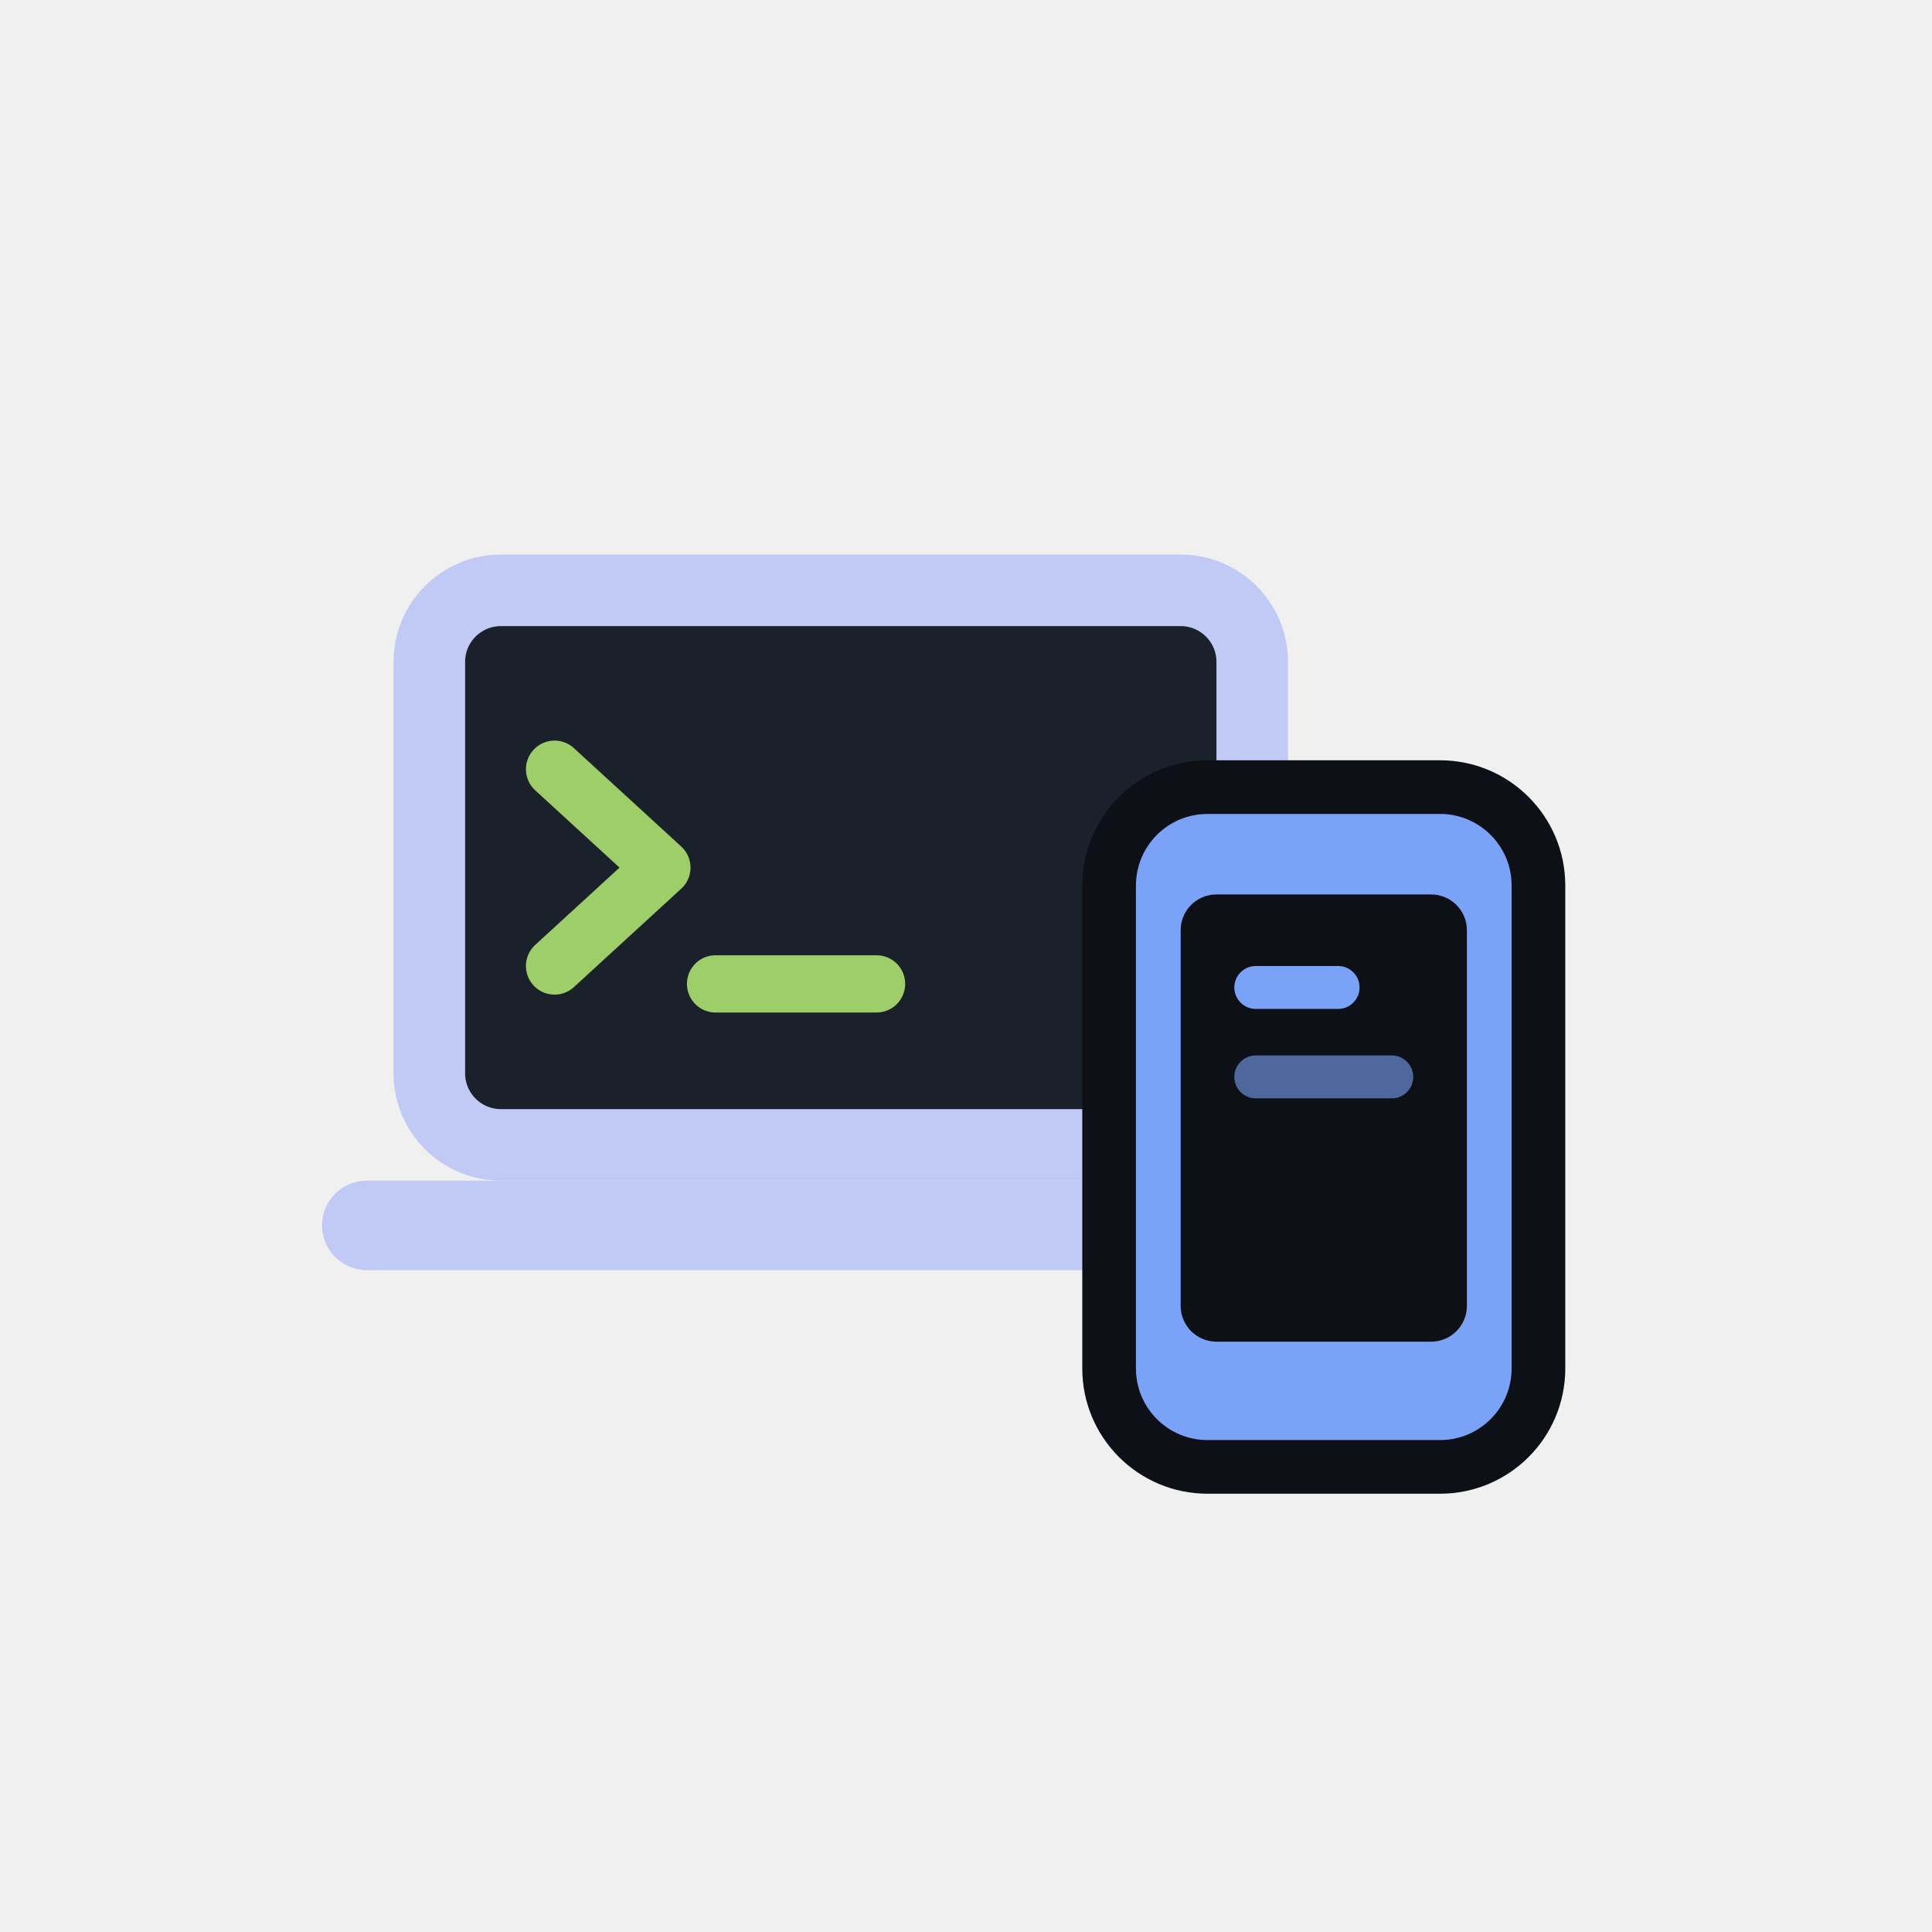
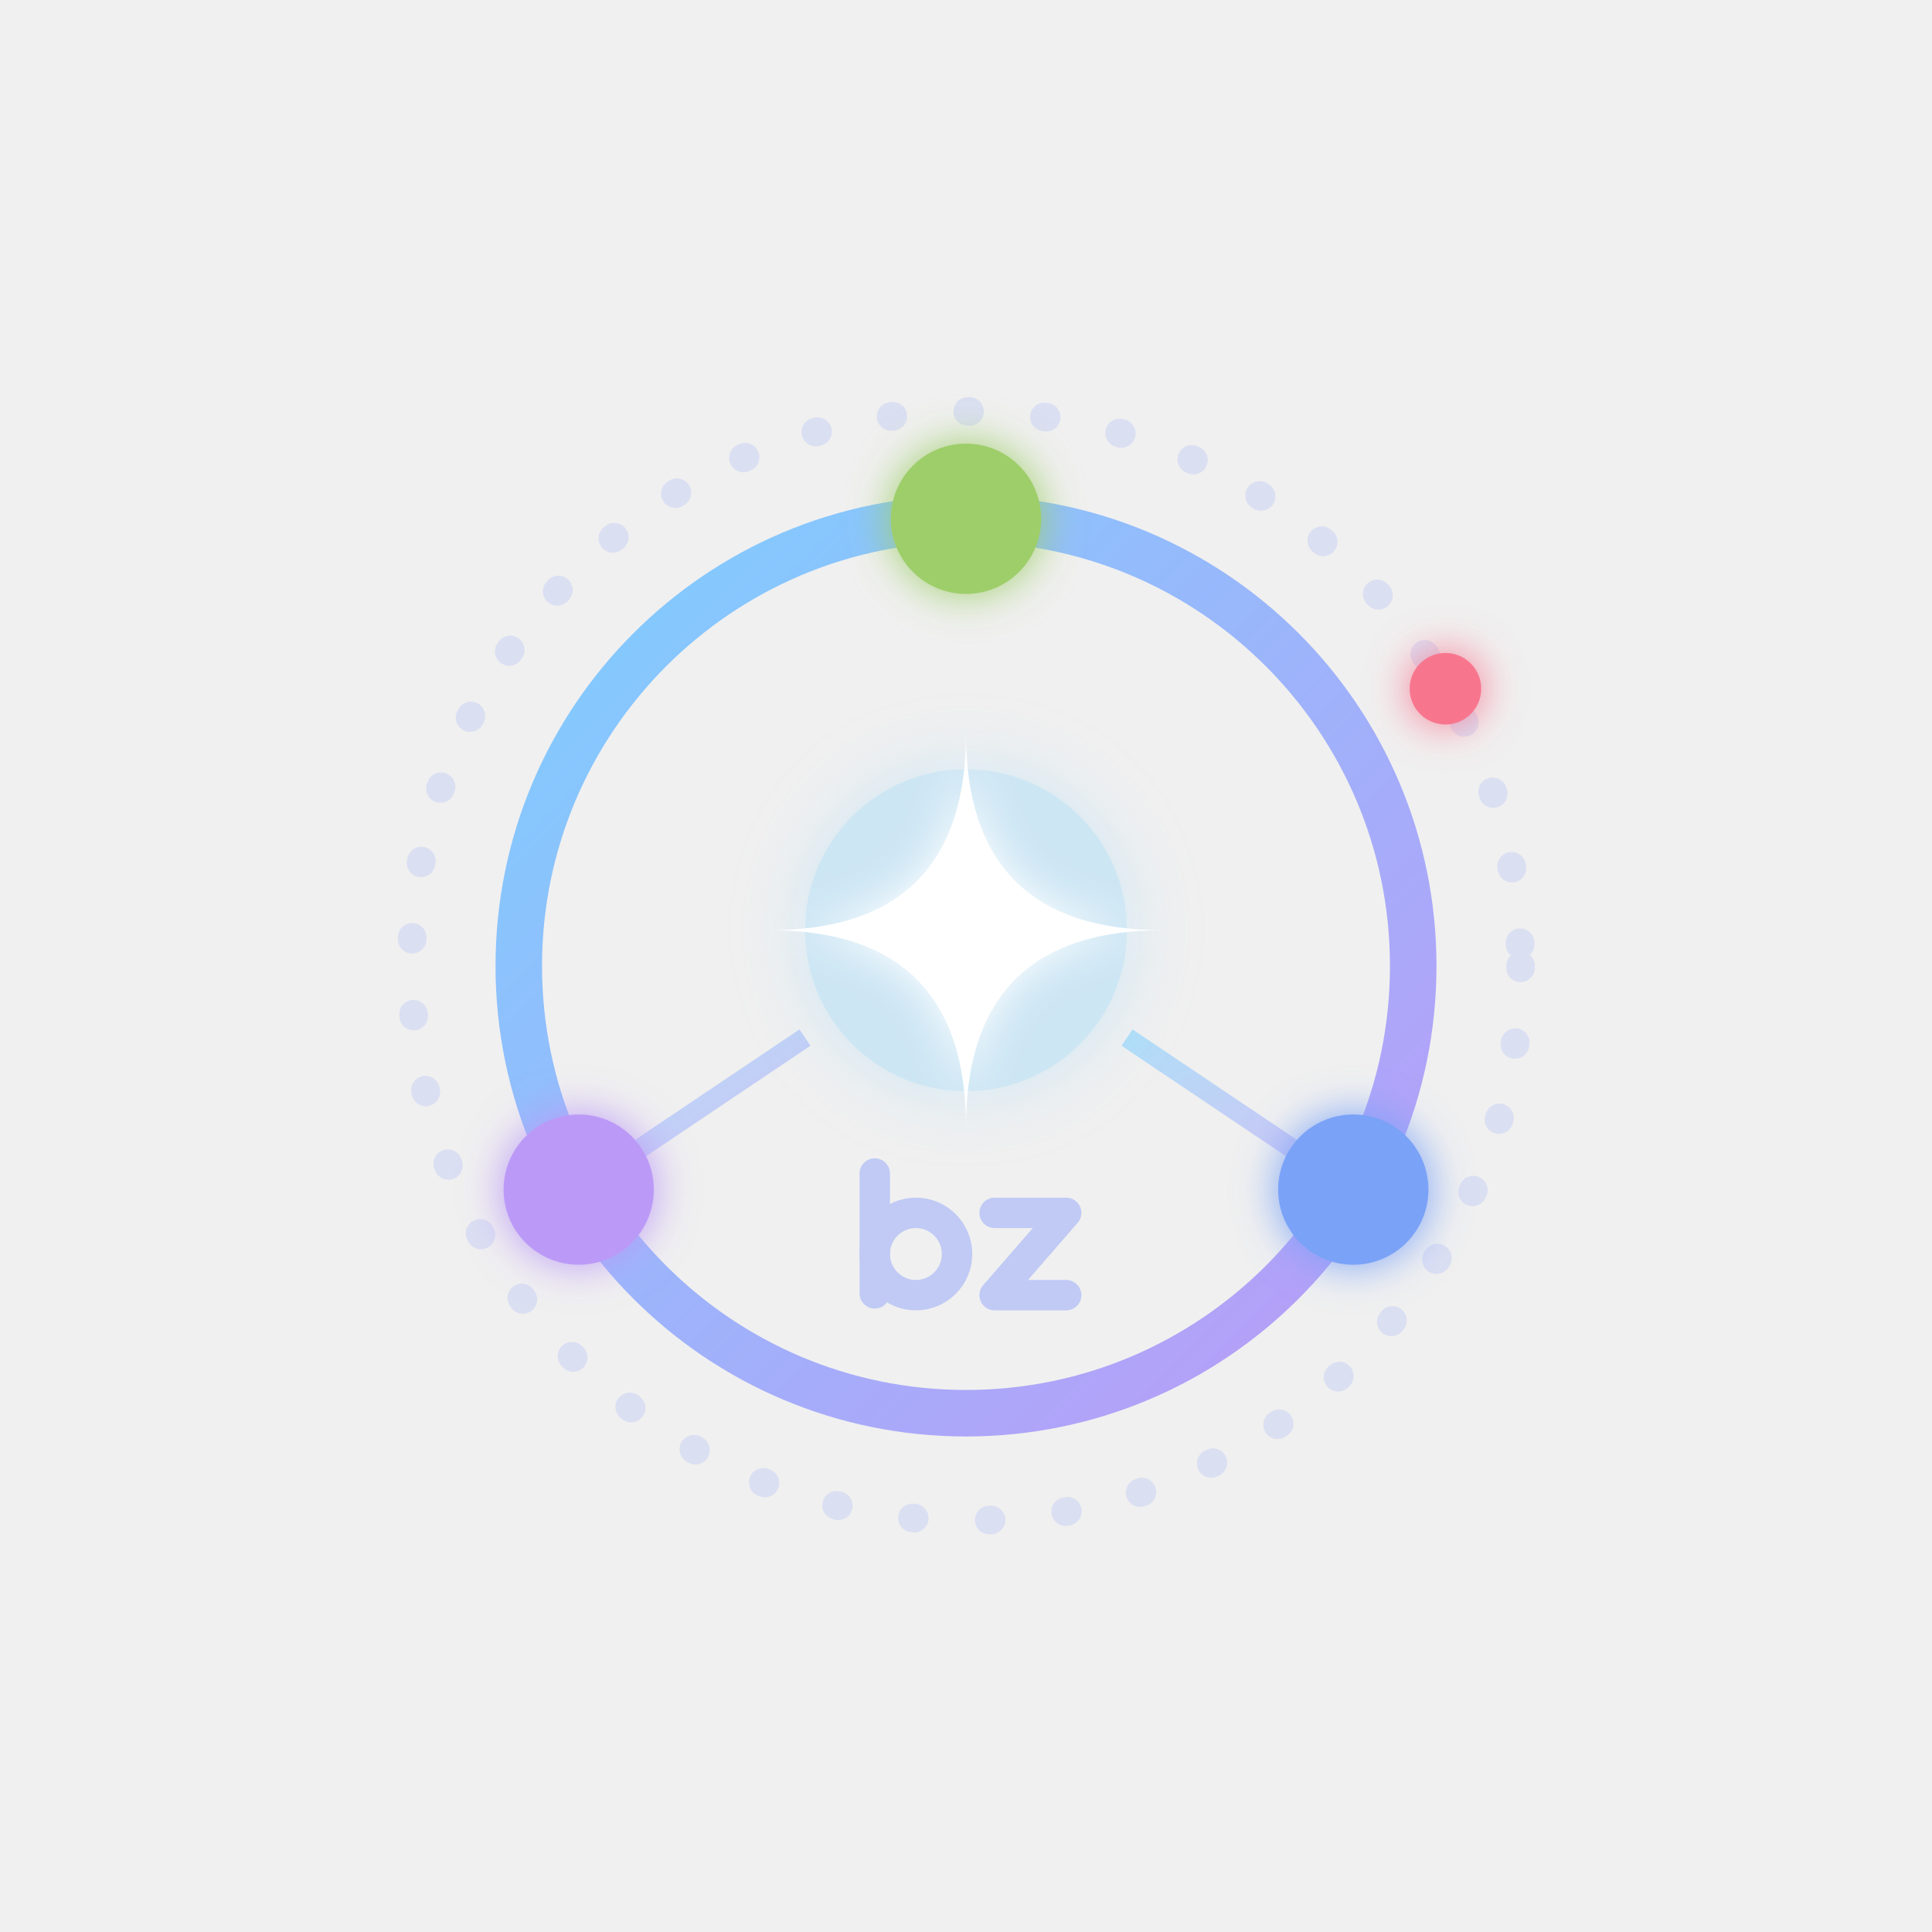
<svg xmlns="http://www.w3.org/2000/svg" viewBox="0 0 108 108">
-   <rect x="24" y="33" width="46" height="31" rx="4" fill="#1A212B" stroke="#C0CAF5" stroke-width="4" />
-   <rect x="18" y="66" width="58" height="5" rx="2.5" fill="#C0CAF5" />
-   <polyline points="31,43 37,48.5 31,54" fill="none" stroke="#9ECE6A" stroke-width="3.2" stroke-linecap="round" stroke-linejoin="round" />
-   <line x1="40" y1="55" x2="49" y2="55" stroke="#9ECE6A" stroke-width="3.2" stroke-linecap="round" />
-   <rect x="62" y="44" width="24" height="38" rx="5.5" fill="#7AA2F7" stroke="#0D1117" stroke-width="3" />
-   <rect x="66" y="50" width="16" height="25" rx="2" fill="#0D1117" />
-   <rect x="69" y="54" width="7" height="2.4" rx="1.2" fill="#7AA2F7" />
-   <rect x="69" y="59" width="10" height="2.4" rx="1.2" fill="#7AA2F7" opacity=".6" />
+   <defs>
+     <linearGradient id="kor" x1="0" y1="0" x2="1" y2="1">
+       <stop offset="0" stop-color="#7DCFFF" />
+       <stop offset="1" stop-color="#BB9AF7" />
+     </linearGradient>
+     <filter id="gl" x="-50%" y="-50%" width="200%" height="200%">
+       <feGaussianBlur stdDeviation="2" result="b" />
+       <feMerge>
+         <feMergeNode in="b" />
+         <feMergeNode in="SourceGraphic" />
+       </feMerge>
+     </filter>
+     <filter id="gs" x="-50%" y="-50%" width="200%" height="200%">
+       <feGaussianBlur stdDeviation="1.2" result="b" />
+       <feMerge>
+         <feMergeNode in="b" />
+         <feMergeNode in="SourceGraphic" />
+       </feMerge>
+     </filter>
+   </defs>
+   <circle cx="54" cy="54" r="31" fill="none" stroke="#C0CAF5" stroke-width="1.6" stroke-dasharray=".1 4.2" stroke-linecap="round" opacity=".45" />
+   <circle cx="54" cy="54" r="25" fill="none" stroke="url(#kor)" stroke-width="2.6" />
+   <g stroke="url(#kor)" stroke-width="1.1" opacity=".55">
+     <line x1="54" y1="29" x2="54" y2="44" />
+     <line x1="75.65" y1="66.5" x2="63" y2="58" />
+     <line x1="32.35" y1="66.5" x2="45" y2="58" />
+   </g>
+   <circle cx="54" cy="52" r="9" fill="#7DCFFF" opacity=".3" filter="url(#gl)" />
+   <path d="M54,41 Q54,52 65,52 Q54,52 54,63 Q54,52 43,52 Q54,52 54,41Z" fill="#fff" filter="url(#gs)" />
+   <g filter="url(#gs)">
+     <circle cx="54" cy="29" r="4.2" fill="#9ECE6A" />
+     <circle cx="75.65" cy="66.5" r="4.2" fill="#7AA2F7" />
+     <circle cx="32.35" cy="66.5" r="4.2" fill="#BB9AF7" />
+     <circle cx="80.8" cy="38.5" r="2" fill="#F7768E" />
+   </g>
+   <g fill="none" stroke="#C0CAF5" stroke-width="1.7" stroke-linecap="round" stroke-linejoin="round">
+     <path d="M48.9,65.6 V72.3" />
+     <circle cx="51.2" cy="70.1" r="2.3" />
+     <path d="M55.6,67.8 H59.6 L55.6,72.4 H59.6" />
+   </g>
</svg>
